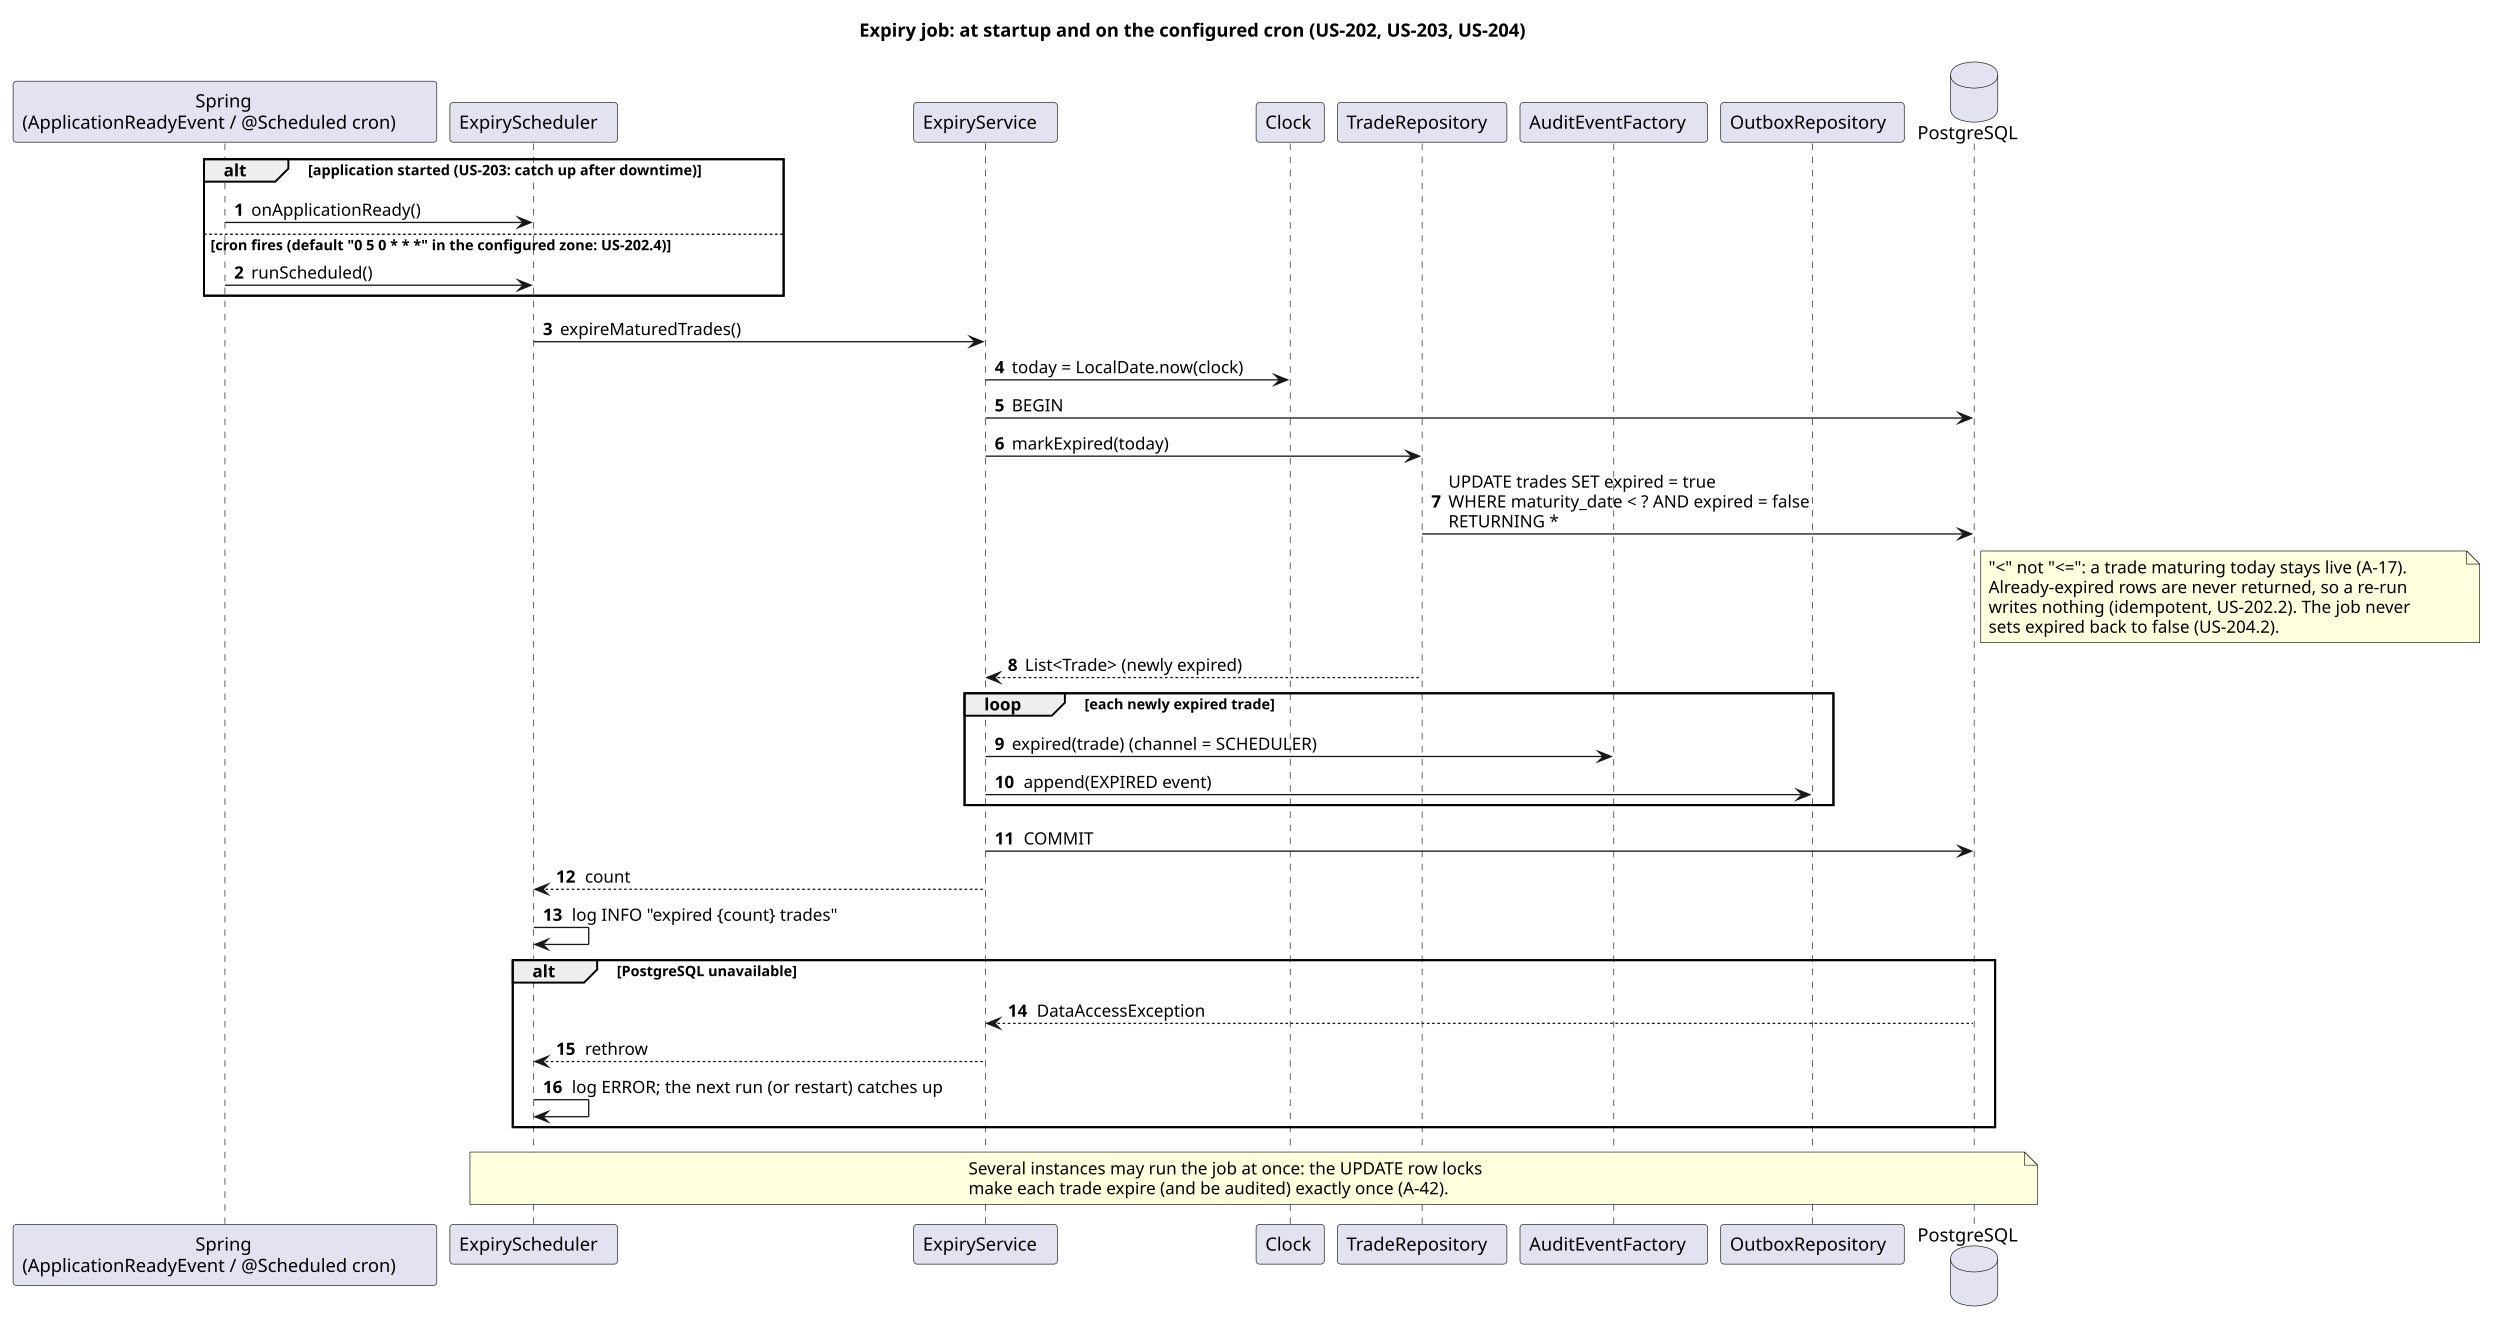
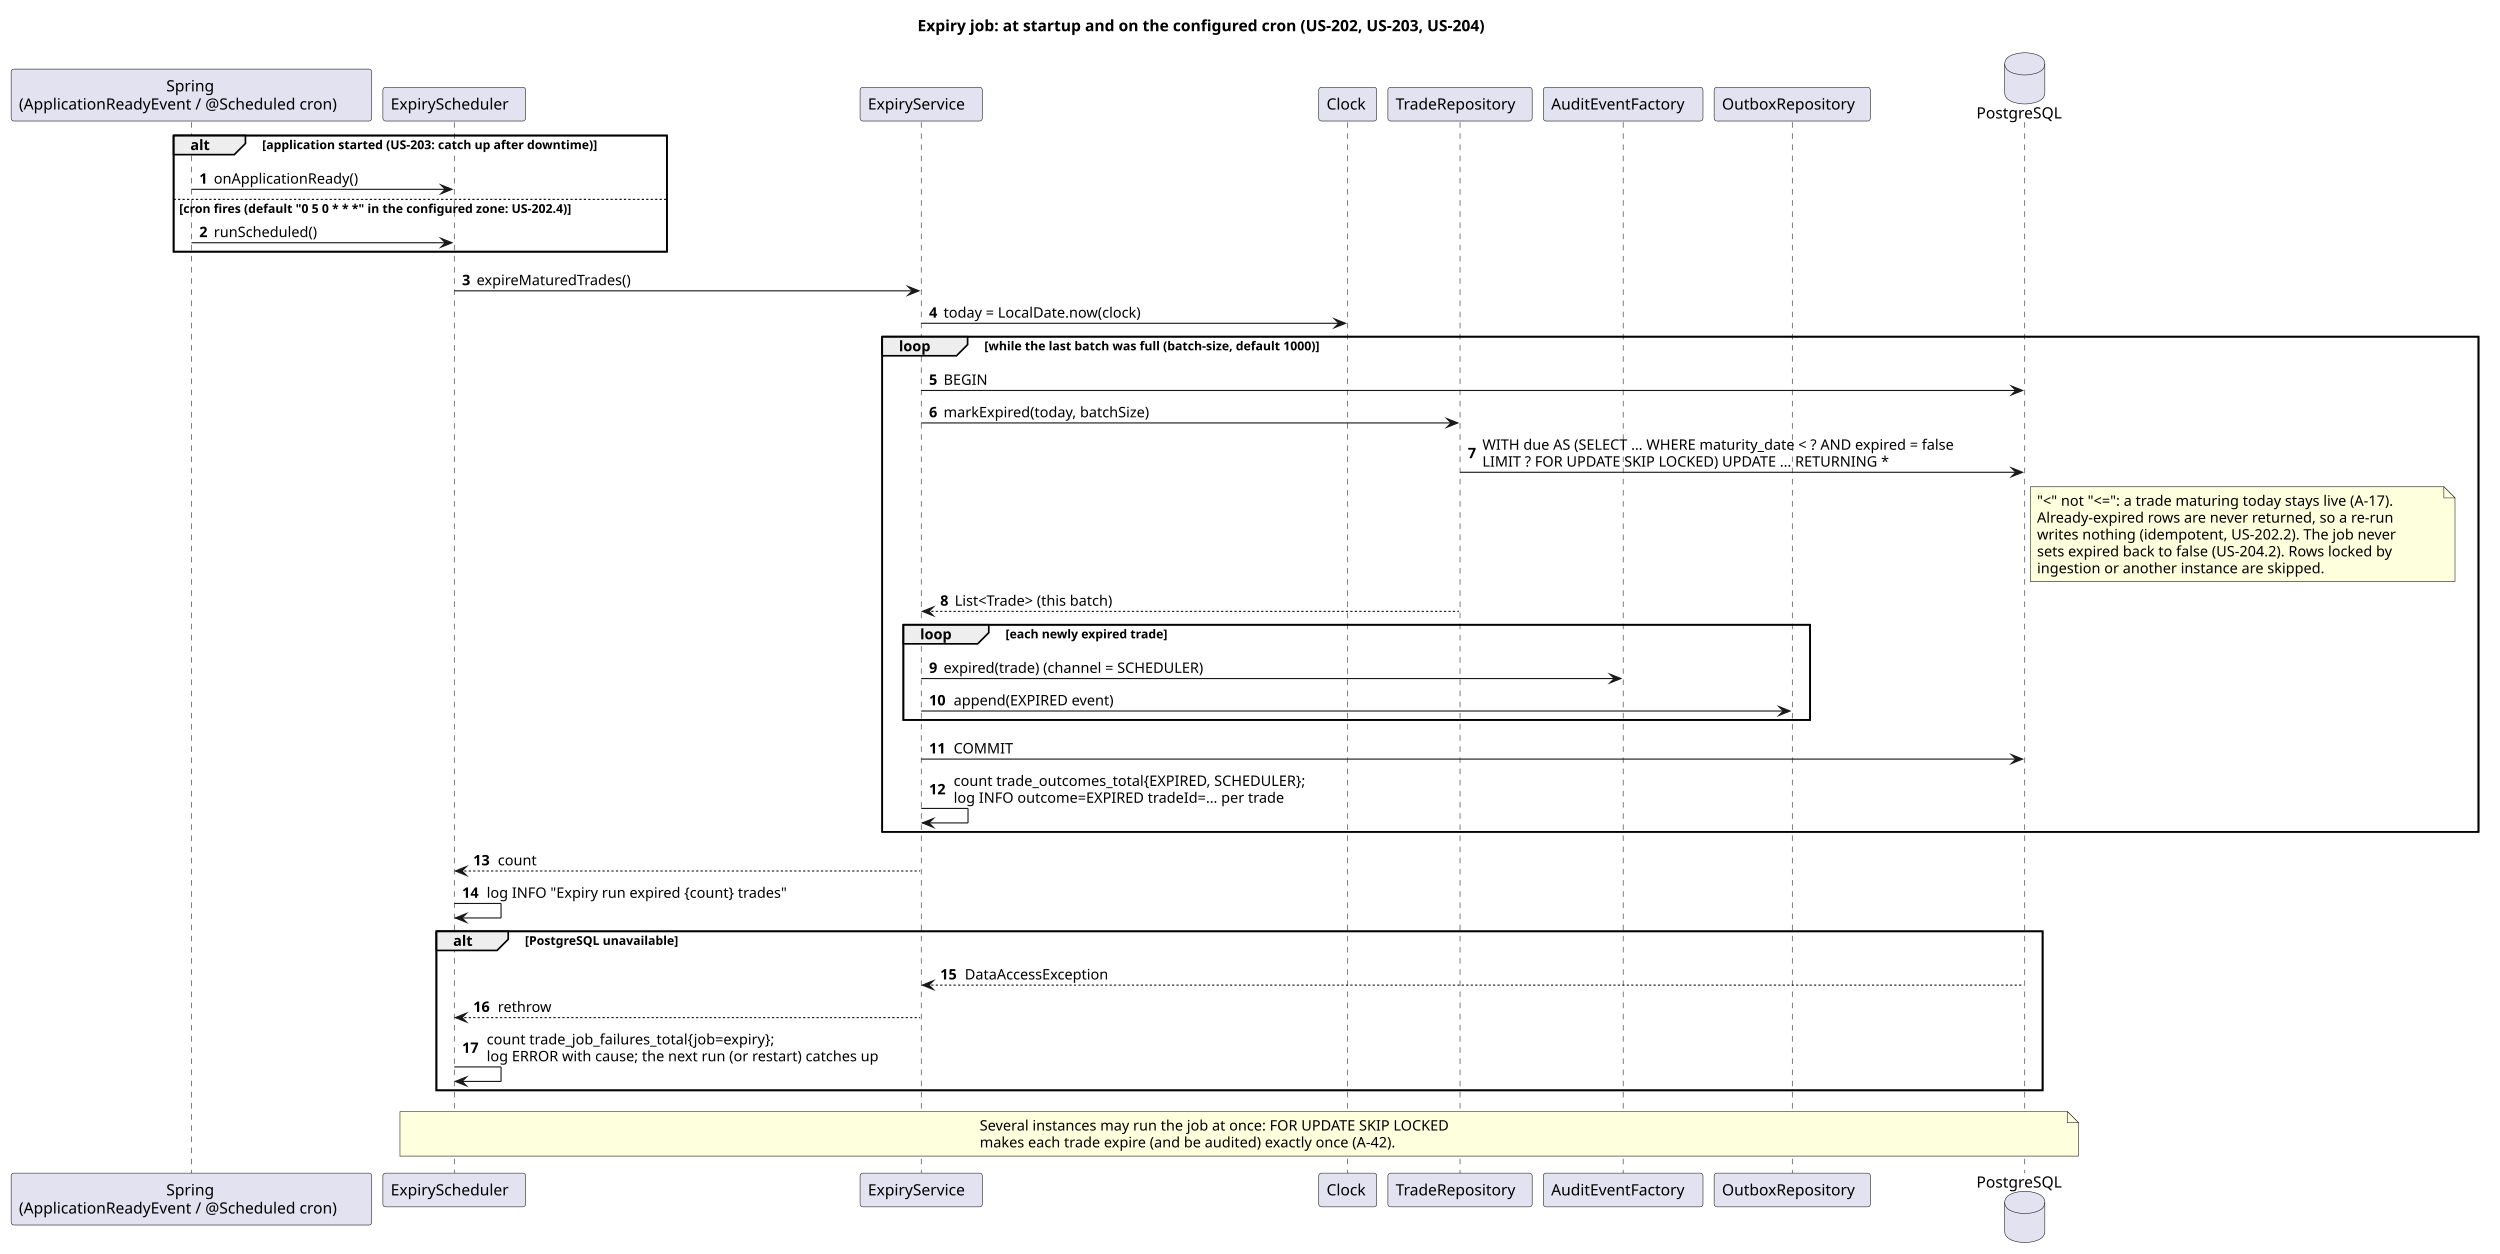
- <svg xmlns="http://www.w3.org/2000/svg" version="1.1" data-diagram-type="SEQUENCE" style="width:1909px;height:1008px;background:#FFFFFF;" width="1909px" height="1008px" viewBox="0 0 1909 1008" zoomAndPan="magnify" preserveAspectRatio="none" contentStyleType="text/css">
+ <svg xmlns="http://www.w3.org/2000/svg" version="1.1" data-diagram-type="SEQUENCE" style="width:2243px;height:1125px;background:#FFFFFF;" width="2243px" height="1125px" viewBox="0 0 2243 1125" zoomAndPan="magnify" preserveAspectRatio="none" contentStyleType="text/css">
  <defs />
  <g font-family="sans-serif" lengthAdjust="spacing">
    <g class="title" data-source-line="1">
-       <text x="656.116" y="27.995" fill="#000" font-size="14" textLength="595.328" font-weight="700">Expiry job: at startup and on the configured cron (US-202, US-203, US-204)</text>
+       <text x="823.188" y="27.995" fill="#000" font-size="14" textLength="595.328" font-weight="700">Expiry job: at startup and on the configured cron (US-202, US-203, US-204)</text>
    </g>
    <rect x="155.762" y="121.594" width="442.614" height="104.203" fill="none" style="stroke:#000;stroke-width:1.5;" />
-     <rect x="736.542" y="529.391" width="663.468" height="85.398" fill="none" style="stroke:#000;stroke-width:1.5;" />
-     <rect x="391.543" y="733.188" width="1131.939" height="127.531" fill="none" style="stroke:#000;stroke-width:1.5;" />
+     <rect x="791.512" y="302.063" width="1432.193" height="444.258" fill="none" style="stroke:#000;stroke-width:1.5;" />
+     <rect x="810.512" y="560.523" width="813.499" height="85.398" fill="none" style="stroke:#000;stroke-width:1.5;" />
+     <rect x="391.543" y="835.586" width="1441.084" height="142.664" fill="none" style="stroke:#000;stroke-width:1.5;" />
    <g class="participant-lifeline" data-qualified-name="Spring" data-entity-uid="part1" id="part1-lifeline" data-source-line="4">
      <g>
-         <rect x="168.262" y="109.594" width="8" height="825.391" fill="#000" fill-opacity="0" />
-         <line x1="171.762" y1="109.594" x2="171.762" y2="934.984" style="stroke:#181818;stroke-width:0.5;stroke-dasharray:5,5;" />
+         <rect x="168.262" y="109.594" width="8" height="942.922" fill="#000" fill-opacity="0" />
+         <line x1="171.762" y1="109.594" x2="171.762" y2="1052.516" style="stroke:#181818;stroke-width:0.5;stroke-dasharray:5,5;" />
      </g>
    </g>
    <g class="participant-lifeline" data-qualified-name="ExpiryScheduler" data-entity-uid="part2" id="part2-lifeline" data-source-line="5">
      <g>
-         <rect x="404.043" y="109.594" width="8" height="825.391" fill="#000" fill-opacity="0" />
-         <line x1="407.543" y1="109.594" x2="407.543" y2="934.984" style="stroke:#181818;stroke-width:0.5;stroke-dasharray:5,5;" />
+         <rect x="404.043" y="109.594" width="8" height="942.922" fill="#000" fill-opacity="0" />
+         <line x1="407.543" y1="109.594" x2="407.543" y2="1052.516" style="stroke:#181818;stroke-width:0.5;stroke-dasharray:5,5;" />
      </g>
    </g>
    <g class="participant-lifeline" data-qualified-name="ExpiryService" data-entity-uid="part3" id="part3-lifeline" data-source-line="6">
      <g>
-         <rect x="749.042" y="109.594" width="8" height="825.391" fill="#000" fill-opacity="0" />
-         <line x1="752.542" y1="109.594" x2="752.542" y2="934.984" style="stroke:#181818;stroke-width:0.5;stroke-dasharray:5,5;" />
+         <rect x="823.012" y="109.594" width="8" height="942.922" fill="#000" fill-opacity="0" />
+         <line x1="826.512" y1="109.594" x2="826.512" y2="1052.516" style="stroke:#181818;stroke-width:0.5;stroke-dasharray:5,5;" />
      </g>
    </g>
    <g class="participant-lifeline" data-qualified-name="Clock" data-entity-uid="part4" id="part4-lifeline" data-source-line="7">
      <g>
-         <rect x="981.691" y="109.594" width="8" height="825.391" fill="#000" fill-opacity="0" />
-         <line x1="985.191" y1="109.594" x2="985.191" y2="934.984" style="stroke:#181818;stroke-width:0.5;stroke-dasharray:5,5;" />
+         <rect x="1205.691" y="109.594" width="8" height="942.922" fill="#000" fill-opacity="0" />
+         <line x1="1209.191" y1="109.594" x2="1209.191" y2="1052.516" style="stroke:#181818;stroke-width:0.5;stroke-dasharray:5,5;" />
      </g>
    </g>
    <g class="participant-lifeline" data-qualified-name="TradeRepository" data-entity-uid="part5" id="part5-lifeline" data-source-line="8">
      <g>
-         <rect x="1082.438" y="109.594" width="8" height="825.391" fill="#000" fill-opacity="0" />
-         <line x1="1085.938" y1="109.594" x2="1085.938" y2="934.984" style="stroke:#181818;stroke-width:0.5;stroke-dasharray:5,5;" />
+         <rect x="1306.438" y="109.594" width="8" height="942.922" fill="#000" fill-opacity="0" />
+         <line x1="1309.938" y1="109.594" x2="1309.938" y2="1052.516" style="stroke:#181818;stroke-width:0.5;stroke-dasharray:5,5;" />
      </g>
    </g>
    <g class="participant-lifeline" data-qualified-name="AuditEventFactory" data-entity-uid="part6" id="part6-lifeline" data-source-line="9">
      <g>
-         <rect x="1228.791" y="109.594" width="8" height="825.391" fill="#000" fill-opacity="0" />
-         <line x1="1232.291" y1="109.594" x2="1232.291" y2="934.984" style="stroke:#181818;stroke-width:0.5;stroke-dasharray:5,5;" />
+         <rect x="1452.791" y="109.594" width="8" height="942.922" fill="#000" fill-opacity="0" />
+         <line x1="1456.291" y1="109.594" x2="1456.291" y2="1052.516" style="stroke:#181818;stroke-width:0.5;stroke-dasharray:5,5;" />
      </g>
    </g>
    <g class="participant-lifeline" data-qualified-name="OutboxRepository" data-entity-uid="part7" id="part7-lifeline" data-source-line="10">
      <g>
-         <rect x="1380.51" y="109.594" width="8" height="825.391" fill="#000" fill-opacity="0" />
-         <line x1="1384.01" y1="109.594" x2="1384.01" y2="934.984" style="stroke:#181818;stroke-width:0.5;stroke-dasharray:5,5;" />
+         <rect x="1604.51" y="109.594" width="8" height="942.922" fill="#000" fill-opacity="0" />
+         <line x1="1608.01" y1="109.594" x2="1608.01" y2="1052.516" style="stroke:#181818;stroke-width:0.5;stroke-dasharray:5,5;" />
      </g>
    </g>
    <g class="participant-lifeline" data-qualified-name="PostgreSQL" data-entity-uid="part8" id="part8-lifeline" data-source-line="11">
      <g>
-         <rect x="1503.982" y="109.594" width="8" height="825.391" fill="#000" fill-opacity="0" />
-         <line x1="1507.482" y1="109.594" x2="1507.482" y2="934.984" style="stroke:#181818;stroke-width:0.5;stroke-dasharray:5,5;" />
+         <rect x="1813.127" y="109.594" width="8" height="942.922" fill="#000" fill-opacity="0" />
+         <line x1="1816.627" y1="109.594" x2="1816.627" y2="1052.516" style="stroke:#181818;stroke-width:0.5;stroke-dasharray:5,5;" />
      </g>
    </g>
    <g class="participant participant-head" data-qualified-name="Spring" data-entity-uid="part1" id="part1-head" data-source-line="4">
      <rect x="10" y="62" width="323.524" height="46.594" fill="#E2E2F0" style="stroke:#181818;stroke-width:0.5;" rx="2.5" ry="2.5" />
      <text x="149.173" y="81.995" fill="#000" font-size="14" textLength="45.179">Spring</text>
      <text x="17" y="98.292" fill="#000" font-size="14" textLength="309.524">(ApplicationReadyEvent / @Scheduled cron)</text>
    </g>
    <g class="participant participant-head" data-qualified-name="ExpiryScheduler" data-entity-uid="part2" id="part2-head" data-source-line="5">
      <rect x="343.524" y="78.297" width="128.037" height="30.297" fill="#E2E2F0" style="stroke:#181818;stroke-width:0.5;" rx="2.5" ry="2.5" />
      <text x="350.524" y="98.292" fill="#000" font-size="14" textLength="114.037">ExpiryScheduler</text>
    </g>
    <g class="participant participant-head" data-qualified-name="ExpiryService" data-entity-uid="part3" id="part3-head" data-source-line="6">
-       <rect x="697.698" y="78.297" width="109.689" height="30.297" fill="#E2E2F0" style="stroke:#181818;stroke-width:0.5;" rx="2.5" ry="2.5" />
-       <text x="704.698" y="98.292" fill="#000" font-size="14" textLength="95.689">ExpiryService</text>
+       <rect x="771.667" y="78.297" width="109.689" height="30.297" fill="#E2E2F0" style="stroke:#181818;stroke-width:0.5;" rx="2.5" ry="2.5" />
+       <text x="778.667" y="98.292" fill="#000" font-size="14" textLength="95.689">ExpiryService</text>
    </g>
    <g class="participant participant-head" data-qualified-name="Clock" data-entity-uid="part4" id="part4-head" data-source-line="7">
-       <rect x="959.173" y="78.297" width="52.035" height="30.297" fill="#E2E2F0" style="stroke:#181818;stroke-width:0.5;" rx="2.5" ry="2.5" />
-       <text x="966.173" y="98.292" fill="#000" font-size="14" textLength="38.035">Clock</text>
+       <rect x="1183.173" y="78.297" width="52.035" height="30.297" fill="#E2E2F0" style="stroke:#181818;stroke-width:0.5;" rx="2.5" ry="2.5" />
+       <text x="1190.173" y="98.292" fill="#000" font-size="14" textLength="38.035">Clock</text>
    </g>
    <g class="participant participant-head" data-qualified-name="TradeRepository" data-entity-uid="part5" id="part5-head" data-source-line="8">
-       <rect x="1021.208" y="78.297" width="129.459" height="30.297" fill="#E2E2F0" style="stroke:#181818;stroke-width:0.5;" rx="2.5" ry="2.5" />
-       <text x="1028.208" y="98.292" fill="#000" font-size="14" textLength="115.459">TradeRepository</text>
+       <rect x="1245.208" y="78.297" width="129.459" height="30.297" fill="#E2E2F0" style="stroke:#181818;stroke-width:0.5;" rx="2.5" ry="2.5" />
+       <text x="1252.208" y="98.292" fill="#000" font-size="14" textLength="115.459">TradeRepository</text>
    </g>
    <g class="participant participant-head" data-qualified-name="AuditEventFactory" data-entity-uid="part6" id="part6-head" data-source-line="9">
-       <rect x="1160.667" y="78.297" width="143.247" height="30.297" fill="#E2E2F0" style="stroke:#181818;stroke-width:0.5;" rx="2.5" ry="2.5" />
-       <text x="1167.667" y="98.292" fill="#000" font-size="14" textLength="129.247">AuditEventFactory</text>
+       <rect x="1384.667" y="78.297" width="143.247" height="30.297" fill="#E2E2F0" style="stroke:#181818;stroke-width:0.5;" rx="2.5" ry="2.5" />
+       <text x="1391.667" y="98.292" fill="#000" font-size="14" textLength="129.247">AuditEventFactory</text>
    </g>
    <g class="participant participant-head" data-qualified-name="OutboxRepository" data-entity-uid="part7" id="part7-head" data-source-line="10">
-       <rect x="1313.915" y="78.297" width="140.191" height="30.297" fill="#E2E2F0" style="stroke:#181818;stroke-width:0.5;" rx="2.5" ry="2.5" />
-       <text x="1320.915" y="98.292" fill="#000" font-size="14" textLength="126.191">OutboxRepository</text>
+       <rect x="1537.915" y="78.297" width="140.191" height="30.297" fill="#E2E2F0" style="stroke:#181818;stroke-width:0.5;" rx="2.5" ry="2.5" />
+       <text x="1544.915" y="98.292" fill="#000" font-size="14" textLength="126.191">OutboxRepository</text>
    </g>
    <g class="participant participant-head" data-qualified-name="PostgreSQL" data-entity-uid="part8" id="part8-head" data-source-line="11">
-       <text x="1464.106" y="106.292" fill="#000" font-size="14" textLength="80.753">PostgreSQL</text>
-       <path d="M1489.482,57.297 C1489.482,47.297 1507.482,47.297 1507.482,47.297 C1507.482,47.297 1525.482,47.297 1525.482,57.297 L1525.482,83.297 C1525.482,93.297 1507.482,93.297 1507.482,93.297 C1507.482,93.297 1489.482,93.297 1489.482,83.297 L1489.482,57.297" style="stroke:#181818;stroke-width:0.5;" fill="#E2E2F0" />
-       <path d="M1489.482,57.297 C1489.482,67.297 1507.482,67.297 1507.482,67.297 C1507.482,67.297 1525.482,67.297 1525.482,57.297" style="stroke:#181818;stroke-width:0.5;" fill="none" />
+       <text x="1773.251" y="106.292" fill="#000" font-size="14" textLength="80.753">PostgreSQL</text>
+       <path d="M1798.627,57.297 C1798.627,47.297 1816.627,47.297 1816.627,47.297 C1816.627,47.297 1834.627,47.297 1834.627,57.297 L1834.627,83.297 C1834.627,93.297 1816.627,93.297 1816.627,93.297 C1816.627,93.297 1798.627,93.297 1798.627,83.297 L1798.627,57.297" style="stroke:#181818;stroke-width:0.5;" fill="#E2E2F0" />
+       <path d="M1798.627,57.297 C1798.627,67.297 1816.627,67.297 1816.627,67.297 C1816.627,67.297 1834.627,67.297 1834.627,57.297" style="stroke:#181818;stroke-width:0.5;" fill="none" />
    </g>
    <g class="participant participant-tail" data-qualified-name="Spring" data-entity-uid="part1" id="part1-tail" data-source-line="4">
-       <rect x="10" y="934.984" width="323.524" height="46.594" fill="#E2E2F0" style="stroke:#181818;stroke-width:0.5;" rx="2.5" ry="2.5" />
-       <text x="149.173" y="954.979" fill="#000" font-size="14" textLength="45.179">Spring</text>
-       <text x="17" y="971.276" fill="#000" font-size="14" textLength="309.524">(ApplicationReadyEvent / @Scheduled cron)</text>
+       <rect x="10" y="1052.516" width="323.524" height="46.594" fill="#E2E2F0" style="stroke:#181818;stroke-width:0.5;" rx="2.5" ry="2.5" />
+       <text x="149.173" y="1072.511" fill="#000" font-size="14" textLength="45.179">Spring</text>
+       <text x="17" y="1088.808" fill="#000" font-size="14" textLength="309.524">(ApplicationReadyEvent / @Scheduled cron)</text>
    </g>
    <g class="participant participant-tail" data-qualified-name="ExpiryScheduler" data-entity-uid="part2" id="part2-tail" data-source-line="5">
-       <rect x="343.524" y="934.984" width="128.037" height="30.297" fill="#E2E2F0" style="stroke:#181818;stroke-width:0.5;" rx="2.5" ry="2.5" />
-       <text x="350.524" y="954.979" fill="#000" font-size="14" textLength="114.037">ExpiryScheduler</text>
+       <rect x="343.524" y="1052.516" width="128.037" height="30.297" fill="#E2E2F0" style="stroke:#181818;stroke-width:0.5;" rx="2.5" ry="2.5" />
+       <text x="350.524" y="1072.511" fill="#000" font-size="14" textLength="114.037">ExpiryScheduler</text>
    </g>
    <g class="participant participant-tail" data-qualified-name="ExpiryService" data-entity-uid="part3" id="part3-tail" data-source-line="6">
-       <rect x="697.698" y="934.984" width="109.689" height="30.297" fill="#E2E2F0" style="stroke:#181818;stroke-width:0.5;" rx="2.5" ry="2.5" />
-       <text x="704.698" y="954.979" fill="#000" font-size="14" textLength="95.689">ExpiryService</text>
+       <rect x="771.667" y="1052.516" width="109.689" height="30.297" fill="#E2E2F0" style="stroke:#181818;stroke-width:0.5;" rx="2.5" ry="2.5" />
+       <text x="778.667" y="1072.511" fill="#000" font-size="14" textLength="95.689">ExpiryService</text>
    </g>
    <g class="participant participant-tail" data-qualified-name="Clock" data-entity-uid="part4" id="part4-tail" data-source-line="7">
-       <rect x="959.173" y="934.984" width="52.035" height="30.297" fill="#E2E2F0" style="stroke:#181818;stroke-width:0.5;" rx="2.5" ry="2.5" />
-       <text x="966.173" y="954.979" fill="#000" font-size="14" textLength="38.035">Clock</text>
+       <rect x="1183.173" y="1052.516" width="52.035" height="30.297" fill="#E2E2F0" style="stroke:#181818;stroke-width:0.5;" rx="2.5" ry="2.5" />
+       <text x="1190.173" y="1072.511" fill="#000" font-size="14" textLength="38.035">Clock</text>
    </g>
    <g class="participant participant-tail" data-qualified-name="TradeRepository" data-entity-uid="part5" id="part5-tail" data-source-line="8">
-       <rect x="1021.208" y="934.984" width="129.459" height="30.297" fill="#E2E2F0" style="stroke:#181818;stroke-width:0.5;" rx="2.5" ry="2.5" />
-       <text x="1028.208" y="954.979" fill="#000" font-size="14" textLength="115.459">TradeRepository</text>
+       <rect x="1245.208" y="1052.516" width="129.459" height="30.297" fill="#E2E2F0" style="stroke:#181818;stroke-width:0.5;" rx="2.5" ry="2.5" />
+       <text x="1252.208" y="1072.511" fill="#000" font-size="14" textLength="115.459">TradeRepository</text>
    </g>
    <g class="participant participant-tail" data-qualified-name="AuditEventFactory" data-entity-uid="part6" id="part6-tail" data-source-line="9">
-       <rect x="1160.667" y="934.984" width="143.247" height="30.297" fill="#E2E2F0" style="stroke:#181818;stroke-width:0.5;" rx="2.5" ry="2.5" />
-       <text x="1167.667" y="954.979" fill="#000" font-size="14" textLength="129.247">AuditEventFactory</text>
+       <rect x="1384.667" y="1052.516" width="143.247" height="30.297" fill="#E2E2F0" style="stroke:#181818;stroke-width:0.5;" rx="2.5" ry="2.5" />
+       <text x="1391.667" y="1072.511" fill="#000" font-size="14" textLength="129.247">AuditEventFactory</text>
    </g>
    <g class="participant participant-tail" data-qualified-name="OutboxRepository" data-entity-uid="part7" id="part7-tail" data-source-line="10">
-       <rect x="1313.915" y="934.984" width="140.191" height="30.297" fill="#E2E2F0" style="stroke:#181818;stroke-width:0.5;" rx="2.5" ry="2.5" />
-       <text x="1320.915" y="954.979" fill="#000" font-size="14" textLength="126.191">OutboxRepository</text>
+       <rect x="1537.915" y="1052.516" width="140.191" height="30.297" fill="#E2E2F0" style="stroke:#181818;stroke-width:0.5;" rx="2.5" ry="2.5" />
+       <text x="1544.915" y="1072.511" fill="#000" font-size="14" textLength="126.191">OutboxRepository</text>
    </g>
    <g class="participant participant-tail" data-qualified-name="PostgreSQL" data-entity-uid="part8" id="part8-tail" data-source-line="11">
-       <text x="1464.106" y="947.979" fill="#000" font-size="14" textLength="80.753">PostgreSQL</text>
-       <path d="M1489.482,961.281 C1489.482,951.281 1507.482,951.281 1507.482,951.281 C1507.482,951.281 1525.482,951.281 1525.482,961.281 L1525.482,987.281 C1525.482,997.281 1507.482,997.281 1507.482,997.281 C1507.482,997.281 1489.482,997.281 1489.482,987.281 L1489.482,961.281" style="stroke:#181818;stroke-width:0.5;" fill="#E2E2F0" />
-       <path d="M1489.482,961.281 C1489.482,971.281 1507.482,971.281 1507.482,971.281 C1507.482,971.281 1525.482,971.281 1525.482,961.281" style="stroke:#181818;stroke-width:0.5;" fill="none" />
+       <text x="1773.251" y="1065.511" fill="#000" font-size="14" textLength="80.753">PostgreSQL</text>
+       <path d="M1798.627,1078.813 C1798.627,1068.813 1816.627,1068.813 1816.627,1068.813 C1816.627,1068.813 1834.627,1068.813 1834.627,1078.813 L1834.627,1104.813 C1834.627,1114.813 1816.627,1114.813 1816.627,1114.813 C1816.627,1114.813 1798.627,1114.813 1798.627,1104.813 L1798.627,1078.813" style="stroke:#181818;stroke-width:0.5;" fill="#E2E2F0" />
+       <path d="M1798.627,1078.813 C1798.627,1088.813 1816.627,1088.813 1816.627,1088.813 C1816.627,1088.813 1834.627,1088.813 1834.627,1078.813" style="stroke:#181818;stroke-width:0.5;" fill="none" />
    </g>
    <path d="M155.762,121.594 L220.205,121.594 L220.205,128.727 L210.205,138.727 L155.762,138.727 L155.762,121.594" style="stroke:#000;stroke-width:1.5;" fill="#EEE" />
    <rect x="155.762" y="121.594" width="442.614" height="104.203" fill="none" style="stroke:#000;stroke-width:1.5;" />
    <text x="170.762" y="134.661" fill="#000" font-size="13" textLength="19.443" font-weight="700">alt</text>
    <text x="235.205" y="133.804" fill="#000" font-size="11" textLength="347.171" font-weight="700">[application started (US-203: catch up after downtime)]</text>
    <g class="message" data-entity-1="part1" data-entity-2="part2" id="msg1" data-source-line="14">
      <polygon points="395.543,165.859,405.543,169.859,395.543,173.859,399.543,169.859" fill="#181818" style="stroke:#181818;stroke-width:1;stroke-linejoin:miter;stroke-miterlimit:10;" />
      <line x1="171.762" y1="169.859" x2="401.543" y2="169.859" style="stroke:#181818;stroke-width:1;" />
      <text x="178.762" y="164.793" fill="#000" font-size="13" font-weight="700">1</text>
      <text x="191.808" y="164.793" fill="#000" font-size="13" textLength="139.915">onApplicationReady()</text>
    </g>
    <line x1="155.762" y1="178.859" x2="598.376" y2="178.859" style="stroke:#000;stroke-width:1;stroke-dasharray:2,2;" />
    <text x="160.762" y="191.07" fill="#000" font-size="11" textLength="410.244" font-weight="700">[cron fires (default "0 5 0 * * *" in the configured zone: US-202.4)]</text>
    <g class="message" data-entity-1="part1" data-entity-2="part2" id="msg2" data-source-line="16">
      <polygon points="395.543,213.797,405.543,217.797,395.543,221.797,399.543,217.797" fill="#181818" style="stroke:#181818;stroke-width:1;stroke-linejoin:miter;stroke-miterlimit:10;" />
      <line x1="171.762" y1="217.797" x2="401.543" y2="217.797" style="stroke:#181818;stroke-width:1;" />
      <text x="178.762" y="212.731" fill="#000" font-size="13" font-weight="700">2</text>
      <text x="191.808" y="212.731" fill="#000" font-size="13" textLength="99.957">runScheduled()</text>
    </g>
    <g class="message" data-entity-1="part2" data-entity-2="part3" id="msg3" data-source-line="18">
-       <polygon points="740.542,256.93,750.542,260.93,740.542,264.93,744.542,260.93" fill="#181818" style="stroke:#181818;stroke-width:1;stroke-linejoin:miter;stroke-miterlimit:10;" />
-       <line x1="407.543" y1="260.93" x2="746.542" y2="260.93" style="stroke:#181818;stroke-width:1;" />
+       <polygon points="814.512,256.93,824.512,260.93,814.512,264.93,818.512,260.93" fill="#181818" style="stroke:#181818;stroke-width:1;stroke-linejoin:miter;stroke-miterlimit:10;" />
+       <line x1="407.543" y1="260.93" x2="820.512" y2="260.93" style="stroke:#181818;stroke-width:1;" />
      <text x="414.543" y="255.864" fill="#000" font-size="13" font-weight="700">3</text>
      <text x="427.588" y="255.864" fill="#000" font-size="13" textLength="149.43">expireMaturedTrades()</text>
    </g>
    <g class="message" data-entity-1="part3" data-entity-2="part4" id="msg4" data-source-line="19">
-       <polygon points="973.191,286.063,983.191,290.063,973.191,294.063,977.191,290.063" fill="#181818" style="stroke:#181818;stroke-width:1;stroke-linejoin:miter;stroke-miterlimit:10;" />
-       <line x1="752.542" y1="290.063" x2="979.191" y2="290.063" style="stroke:#181818;stroke-width:1;" />
-       <text x="759.542" y="284.997" fill="#000" font-size="13" font-weight="700">4</text>
-       <text x="772.588" y="284.997" fill="#000" font-size="13" textLength="195.603">today = LocalDate.now(clock)</text>
-     </g>
-     <g class="message" data-entity-1="part3" data-entity-2="part8" id="msg5" data-source-line="20">
-       <polygon points="1495.482,315.195,1505.482,319.195,1495.482,323.195,1499.482,319.195" fill="#181818" style="stroke:#181818;stroke-width:1;stroke-linejoin:miter;stroke-miterlimit:10;" />
-       <line x1="752.542" y1="319.195" x2="1501.482" y2="319.195" style="stroke:#181818;stroke-width:1;" />
-       <text x="759.542" y="314.129" fill="#000" font-size="13" font-weight="700">5</text>
-       <text x="772.588" y="314.129" fill="#000" font-size="13" textLength="40.765">BEGIN</text>
-     </g>
-     <g class="message" data-entity-1="part3" data-entity-2="part5" id="msg6" data-source-line="21">
-       <polygon points="1073.938,344.328,1083.938,348.328,1073.938,352.328,1077.938,348.328" fill="#181818" style="stroke:#181818;stroke-width:1;stroke-linejoin:miter;stroke-miterlimit:10;" />
-       <line x1="752.542" y1="348.328" x2="1079.938" y2="348.328" style="stroke:#181818;stroke-width:1;" />
-       <text x="759.542" y="343.262" fill="#000" font-size="13" font-weight="700">6</text>
-       <text x="772.588" y="343.262" fill="#000" font-size="13" textLength="129.975">markExpired(today)</text>
-     </g>
-     <g class="message" data-entity-1="part5" data-entity-2="part8" id="msg7" data-source-line="22">
-       <polygon points="1495.482,403.727,1505.482,407.727,1495.482,411.727,1499.482,407.727" fill="#181818" style="stroke:#181818;stroke-width:1;stroke-linejoin:miter;stroke-miterlimit:10;" />
-       <line x1="1085.938" y1="407.727" x2="1501.482" y2="407.727" style="stroke:#181818;stroke-width:1;" />
-       <text x="1092.938" y="387.528" fill="#000" font-size="13" font-weight="700">7</text>
-       <text x="1105.983" y="372.395" fill="#000" font-size="13" textLength="225.634">UPDATE trades SET expired = true</text>
-       <text x="1105.983" y="387.528" fill="#000" font-size="13" textLength="305.932">WHERE maturity_date &lt; ? AND expired = false</text>
-       <text x="1105.983" y="402.661" fill="#000" font-size="13" textLength="87.725">RETURNING *</text>
-     </g>
-     <path d="M1512.482,420.727 L1512.482,490.727 L1893.482,490.727 L1893.482,430.727 L1883.482,420.727 L1512.482,420.727" style="stroke:#181818;stroke-width:0.5;" fill="#FEFFDD" />
-     <path d="M1883.482,420.727 L1883.482,430.727 L1893.482,430.727 L1883.482,420.727" style="stroke:#181818;stroke-width:0.5;" fill="#FEFFDD" />
-     <text x="1518.482" y="437.793" fill="#000" font-size="13" textLength="360.077">"&lt;" not "&lt;=": a trade maturing today stays live (A-17).</text>
-     <text x="1518.482" y="452.926" fill="#000" font-size="13" textLength="345.008">Already-expired rows are never returned, so a re-run</text>
-     <text x="1518.482" y="468.059" fill="#000" font-size="13" textLength="348.397">writes nothing (idempotent, US-202.2). The job never</text>
-     <text x="1518.482" y="483.192" fill="#000" font-size="13" textLength="245.273">sets expired back to false (US-204.2).</text>
-     <g class="message" data-entity-1="part5" data-entity-2="part3" id="msg8" data-source-line="29">
-       <polygon points="763.542,513.391,753.542,517.391,763.542,521.391,759.542,517.391" fill="#181818" style="stroke:#181818;stroke-width:1;stroke-linejoin:miter;stroke-miterlimit:10;" />
-       <line x1="757.542" y1="517.391" x2="1084.938" y2="517.391" style="stroke:#181818;stroke-width:1;stroke-dasharray:2,2;" />
-       <text x="769.542" y="512.325" fill="#000" font-size="13" font-weight="700">8</text>
-       <text x="782.588" y="512.325" fill="#000" font-size="13" textLength="187.745">List&lt;Trade&gt; (newly expired)</text>
-     </g>
-     <path d="M736.542,529.391 L813.167,529.391 L813.167,536.523 L803.167,546.523 L736.542,546.523 L736.542,529.391" style="stroke:#000;stroke-width:1.5;" fill="#EEE" />
-     <rect x="736.542" y="529.391" width="663.468" height="85.398" fill="none" style="stroke:#000;stroke-width:1.5;" />
-     <text x="751.542" y="542.458" fill="#000" font-size="13" textLength="31.624" font-weight="700">loop</text>
-     <text x="828.167" y="541.601" fill="#000" font-size="11" textLength="167.573" font-weight="700">[each newly expired trade]</text>
-     <g class="message" data-entity-1="part3" data-entity-2="part6" id="msg9" data-source-line="31">
-       <polygon points="1220.291,573.656,1230.291,577.656,1220.291,581.656,1224.291,577.656" fill="#181818" style="stroke:#181818;stroke-width:1;stroke-linejoin:miter;stroke-miterlimit:10;" />
-       <line x1="752.542" y1="577.656" x2="1226.291" y2="577.656" style="stroke:#181818;stroke-width:1;" />
-       <text x="759.542" y="572.59" fill="#000" font-size="13" font-weight="700">9</text>
-       <text x="772.588" y="572.59" fill="#000" font-size="13" textLength="262.292">expired(trade)  (channel = SCHEDULER)</text>
-     </g>
-     <g class="message" data-entity-1="part3" data-entity-2="part7" id="msg10" data-source-line="32">
-       <polygon points="1372.01,602.789,1382.01,606.789,1372.01,610.789,1376.01,606.789" fill="#181818" style="stroke:#181818;stroke-width:1;stroke-linejoin:miter;stroke-miterlimit:10;" />
-       <line x1="752.542" y1="606.789" x2="1378.01" y2="606.789" style="stroke:#181818;stroke-width:1;" />
-       <text x="759.542" y="601.723" fill="#000" font-size="13" textLength="18.091" font-weight="700">10</text>
-       <text x="781.633" y="601.723" fill="#000" font-size="13" textLength="156.311">append(EXPIRED event)</text>
-     </g>
-     <g class="message" data-entity-1="part3" data-entity-2="part8" id="msg11" data-source-line="34">
-       <polygon points="1495.482,645.922,1505.482,649.922,1495.482,653.922,1499.482,649.922" fill="#181818" style="stroke:#181818;stroke-width:1;stroke-linejoin:miter;stroke-miterlimit:10;" />
-       <line x1="752.542" y1="649.922" x2="1501.482" y2="649.922" style="stroke:#181818;stroke-width:1;" />
-       <text x="759.542" y="644.856" fill="#000" font-size="13" textLength="18.091" font-weight="700">11</text>
-       <text x="781.633" y="644.856" fill="#000" font-size="13" textLength="53.517">COMMIT</text>
-     </g>
-     <g class="message" data-entity-1="part3" data-entity-2="part2" id="msg12" data-source-line="35">
-       <polygon points="418.543,675.055,408.543,679.055,418.543,683.055,414.543,679.055" fill="#181818" style="stroke:#181818;stroke-width:1;stroke-linejoin:miter;stroke-miterlimit:10;" />
-       <line x1="412.543" y1="679.055" x2="751.542" y2="679.055" style="stroke:#181818;stroke-width:1;stroke-dasharray:2,2;" />
-       <text x="424.543" y="673.989" fill="#000" font-size="13" textLength="18.091" font-weight="700">12</text>
-       <text x="446.634" y="673.989" fill="#000" font-size="13" textLength="36.677">count</text>
-     </g>
-     <g class="message" data-entity-1="part2" data-entity-2="part2" id="msg13" data-source-line="36">
-       <line x1="407.543" y1="708.188" x2="449.543" y2="708.188" style="stroke:#181818;stroke-width:1;" />
-       <line x1="449.543" y1="708.188" x2="449.543" y2="721.188" style="stroke:#181818;stroke-width:1;" />
-       <line x1="408.543" y1="721.188" x2="449.543" y2="721.188" style="stroke:#181818;stroke-width:1;" />
-       <polygon points="418.543,717.188,408.543,721.188,418.543,725.188,414.543,721.188" fill="#181818" style="stroke:#181818;stroke-width:1;stroke-linejoin:miter;stroke-miterlimit:10;" />
-       <text x="414.543" y="703.122" fill="#000" font-size="13" textLength="18.091" font-weight="700">13</text>
-       <text x="436.634" y="703.122" fill="#000" font-size="13" textLength="223.374">log INFO "expired {count} trades"</text>
-     </g>
-     <path d="M391.543,733.188 L455.986,733.188 L455.986,740.32 L445.986,750.32 L391.543,750.32 L391.543,733.188" style="stroke:#000;stroke-width:1.5;" fill="#EEE" />
-     <rect x="391.543" y="733.188" width="1131.939" height="127.531" fill="none" style="stroke:#000;stroke-width:1.5;" />
-     <text x="406.543" y="746.254" fill="#000" font-size="13" textLength="19.443" font-weight="700">alt</text>
-     <text x="470.986" y="745.398" fill="#000" font-size="11" textLength="158.098" font-weight="700">[PostgreSQL unavailable]</text>
-     <g class="message" data-entity-1="part8" data-entity-2="part3" id="msg14" data-source-line="39">
-       <polygon points="763.542,777.453,753.542,781.453,763.542,785.453,759.542,781.453" fill="#181818" style="stroke:#181818;stroke-width:1;stroke-linejoin:miter;stroke-miterlimit:10;" />
-       <line x1="757.542" y1="781.453" x2="1506.482" y2="781.453" style="stroke:#181818;stroke-width:1;stroke-dasharray:2,2;" />
-       <text x="769.542" y="776.387" fill="#000" font-size="13" textLength="18.091" font-weight="700">14</text>
-       <text x="791.633" y="776.387" fill="#000" font-size="13" textLength="139.979">DataAccessException</text>
-     </g>
-     <g class="message" data-entity-1="part3" data-entity-2="part2" id="msg15" data-source-line="40">
-       <polygon points="418.543,806.586,408.543,810.586,418.543,814.586,414.543,810.586" fill="#181818" style="stroke:#181818;stroke-width:1;stroke-linejoin:miter;stroke-miterlimit:10;" />
-       <line x1="412.543" y1="810.586" x2="751.542" y2="810.586" style="stroke:#181818;stroke-width:1;stroke-dasharray:2,2;" />
-       <text x="424.543" y="805.52" fill="#000" font-size="13" textLength="18.091" font-weight="700">15</text>
-       <text x="446.634" y="805.52" fill="#000" font-size="13" textLength="50.61">rethrow</text>
-     </g>
-     <g class="message" data-entity-1="part2" data-entity-2="part2" id="msg16" data-source-line="41">
-       <line x1="407.543" y1="839.719" x2="449.543" y2="839.719" style="stroke:#181818;stroke-width:1;" />
-       <line x1="449.543" y1="839.719" x2="449.543" y2="852.719" style="stroke:#181818;stroke-width:1;" />
-       <line x1="408.543" y1="852.719" x2="449.543" y2="852.719" style="stroke:#181818;stroke-width:1;" />
-       <polygon points="418.543,848.719,408.543,852.719,418.543,856.719,414.543,852.719" fill="#181818" style="stroke:#181818;stroke-width:1;stroke-linejoin:miter;stroke-miterlimit:10;" />
-       <text x="414.543" y="834.653" fill="#000" font-size="13" textLength="18.091" font-weight="700">16</text>
-       <text x="436.634" y="834.653" fill="#000" font-size="13" textLength="308.909">log ERROR; the next run (or restart) catches up</text>
-     </g>
-     <path d="M358.845,879.719 L358.845,919.719 L1555.845,919.719 L1555.845,889.719 L1545.845,879.719 L358.845,879.719" style="stroke:#181818;stroke-width:0.5;" fill="#FEFFDD" />
-     <path d="M1545.845,879.719 L1545.845,889.719 L1555.845,889.719 L1545.845,879.719" style="stroke:#181818;stroke-width:0.5;" fill="#FEFFDD" />
-     <text x="739.544" y="896.786" fill="#000" font-size="13" textLength="426.937">Several instances may run the job at once: the UPDATE row locks</text>
-     <text x="739.544" y="911.918" fill="#000" font-size="13" textLength="403.47">make each trade expire (and be audited) exactly once (A-42).</text>
+       <polygon points="1197.191,286.063,1207.191,290.063,1197.191,294.063,1201.191,290.063" fill="#181818" style="stroke:#181818;stroke-width:1;stroke-linejoin:miter;stroke-miterlimit:10;" />
+       <line x1="826.512" y1="290.063" x2="1203.191" y2="290.063" style="stroke:#181818;stroke-width:1;" />
+       <text x="833.512" y="284.997" fill="#000" font-size="13" font-weight="700">4</text>
+       <text x="846.557" y="284.997" fill="#000" font-size="13" textLength="195.603">today = LocalDate.now(clock)</text>
+     </g>
+     <path d="M791.512,302.063 L868.136,302.063 L868.136,309.195 L858.136,319.195 L791.512,319.195 L791.512,302.063" style="stroke:#000;stroke-width:1.5;" fill="#EEE" />
+     <rect x="791.512" y="302.063" width="1432.193" height="444.258" fill="none" style="stroke:#000;stroke-width:1.5;" />
+     <text x="806.512" y="315.129" fill="#000" font-size="13" textLength="31.624" font-weight="700">loop</text>
+     <text x="883.136" y="314.273" fill="#000" font-size="11" textLength="349.336" font-weight="700">[while the last batch was full (batch-size, default 1000)]</text>
+     <g class="message" data-entity-1="part3" data-entity-2="part8" id="msg5" data-source-line="21">
+       <polygon points="1804.627,346.328,1814.627,350.328,1804.627,354.328,1808.627,350.328" fill="#181818" style="stroke:#181818;stroke-width:1;stroke-linejoin:miter;stroke-miterlimit:10;" />
+       <line x1="826.512" y1="350.328" x2="1810.627" y2="350.328" style="stroke:#181818;stroke-width:1;" />
+       <text x="833.512" y="345.262" fill="#000" font-size="13" font-weight="700">5</text>
+       <text x="846.557" y="345.262" fill="#000" font-size="13" textLength="40.765">BEGIN</text>
+     </g>
+     <g class="message" data-entity-1="part3" data-entity-2="part5" id="msg6" data-source-line="22">
+       <polygon points="1297.938,375.461,1307.938,379.461,1297.938,383.461,1301.938,379.461" fill="#181818" style="stroke:#181818;stroke-width:1;stroke-linejoin:miter;stroke-miterlimit:10;" />
+       <line x1="826.512" y1="379.461" x2="1303.938" y2="379.461" style="stroke:#181818;stroke-width:1;" />
+       <text x="833.512" y="374.395" fill="#000" font-size="13" font-weight="700">6</text>
+       <text x="846.557" y="374.395" fill="#000" font-size="13" textLength="201.627">markExpired(today, batchSize)</text>
+     </g>
+     <g class="message" data-entity-1="part5" data-entity-2="part8" id="msg7" data-source-line="23">
+       <polygon points="1804.627,419.727,1814.627,423.727,1804.627,427.727,1808.627,423.727" fill="#181818" style="stroke:#181818;stroke-width:1;stroke-linejoin:miter;stroke-miterlimit:10;" />
+       <line x1="1309.938" y1="423.727" x2="1810.627" y2="423.727" style="stroke:#181818;stroke-width:1;" />
+       <text x="1316.938" y="411.094" fill="#000" font-size="13" font-weight="700">7</text>
+       <text x="1329.983" y="403.528" fill="#000" font-size="13" textLength="469.644">WITH due AS (SELECT … WHERE maturity_date &lt; ? AND expired = false</text>
+       <text x="1329.983" y="418.661" fill="#000" font-size="13" textLength="393.142">LIMIT ? FOR UPDATE SKIP LOCKED) UPDATE … RETURNING *</text>
+     </g>
+     <path d="M1821.627,436.727 L1821.627,521.727 L2202.627,521.727 L2202.627,446.727 L2192.627,436.727 L1821.627,436.727" style="stroke:#181818;stroke-width:0.5;" fill="#FEFFDD" />
+     <path d="M2192.627,436.727 L2192.627,446.727 L2202.627,446.727 L2192.627,436.727" style="stroke:#181818;stroke-width:0.5;" fill="#FEFFDD" />
+     <text x="1827.627" y="453.793" fill="#000" font-size="13" textLength="360.077">"&lt;" not "&lt;=": a trade maturing today stays live (A-17).</text>
+     <text x="1827.627" y="468.926" fill="#000" font-size="13" textLength="345.008">Already-expired rows are never returned, so a re-run</text>
+     <text x="1827.627" y="484.059" fill="#000" font-size="13" textLength="348.397">writes nothing (idempotent, US-202.2). The job never</text>
+     <text x="1827.627" y="499.192" fill="#000" font-size="13" textLength="350.499">sets expired back to false (US-204.2). Rows locked by</text>
+     <text x="1827.627" y="514.325" fill="#000" font-size="13" textLength="275.755">ingestion or another instance are skipped.</text>
+     <g class="message" data-entity-1="part5" data-entity-2="part3" id="msg8" data-source-line="31">
+       <polygon points="837.512,544.523,827.512,548.523,837.512,552.523,833.512,548.523" fill="#181818" style="stroke:#181818;stroke-width:1;stroke-linejoin:miter;stroke-miterlimit:10;" />
+       <line x1="831.512" y1="548.523" x2="1308.938" y2="548.523" style="stroke:#181818;stroke-width:1;stroke-dasharray:2,2;" />
+       <text x="843.512" y="543.458" fill="#000" font-size="13" font-weight="700">8</text>
+       <text x="856.557" y="543.458" fill="#000" font-size="13" textLength="160.843">List&lt;Trade&gt; (this batch)</text>
+     </g>
+     <path d="M810.512,560.523 L887.136,560.523 L887.136,567.656 L877.136,577.656 L810.512,577.656 L810.512,560.523" style="stroke:#000;stroke-width:1.5;" fill="#EEE" />
+     <rect x="810.512" y="560.523" width="813.499" height="85.398" fill="none" style="stroke:#000;stroke-width:1.5;" />
+     <text x="825.512" y="573.59" fill="#000" font-size="13" textLength="31.624" font-weight="700">loop</text>
+     <text x="902.136" y="572.734" fill="#000" font-size="11" textLength="167.573" font-weight="700">[each newly expired trade]</text>
+     <g class="message" data-entity-1="part3" data-entity-2="part6" id="msg9" data-source-line="33">
+       <polygon points="1444.291,604.789,1454.291,608.789,1444.291,612.789,1448.291,608.789" fill="#181818" style="stroke:#181818;stroke-width:1;stroke-linejoin:miter;stroke-miterlimit:10;" />
+       <line x1="826.512" y1="608.789" x2="1450.291" y2="608.789" style="stroke:#181818;stroke-width:1;" />
+       <text x="833.512" y="603.723" fill="#000" font-size="13" font-weight="700">9</text>
+       <text x="846.557" y="603.723" fill="#000" font-size="13" textLength="262.292">expired(trade)  (channel = SCHEDULER)</text>
+     </g>
+     <g class="message" data-entity-1="part3" data-entity-2="part7" id="msg10" data-source-line="34">
+       <polygon points="1596.01,633.922,1606.01,637.922,1596.01,641.922,1600.01,637.922" fill="#181818" style="stroke:#181818;stroke-width:1;stroke-linejoin:miter;stroke-miterlimit:10;" />
+       <line x1="826.512" y1="637.922" x2="1602.01" y2="637.922" style="stroke:#181818;stroke-width:1;" />
+       <text x="833.512" y="632.856" fill="#000" font-size="13" textLength="18.091" font-weight="700">10</text>
+       <text x="855.603" y="632.856" fill="#000" font-size="13" textLength="156.311">append(EXPIRED event)</text>
+     </g>
+     <g class="message" data-entity-1="part3" data-entity-2="part8" id="msg11" data-source-line="36">
+       <polygon points="1804.627,677.055,1814.627,681.055,1804.627,685.055,1808.627,681.055" fill="#181818" style="stroke:#181818;stroke-width:1;stroke-linejoin:miter;stroke-miterlimit:10;" />
+       <line x1="826.512" y1="681.055" x2="1810.627" y2="681.055" style="stroke:#181818;stroke-width:1;" />
+       <text x="833.512" y="675.989" fill="#000" font-size="13" textLength="18.091" font-weight="700">11</text>
+       <text x="855.603" y="675.989" fill="#000" font-size="13" textLength="53.517">COMMIT</text>
+     </g>
+     <g class="message" data-entity-1="part3" data-entity-2="part3" id="msg12" data-source-line="37">
+       <line x1="826.512" y1="725.32" x2="868.512" y2="725.32" style="stroke:#181818;stroke-width:1;" />
+       <line x1="868.512" y1="725.32" x2="868.512" y2="738.32" style="stroke:#181818;stroke-width:1;" />
+       <line x1="827.512" y1="738.32" x2="868.512" y2="738.32" style="stroke:#181818;stroke-width:1;" />
+       <polygon points="837.512,734.32,827.512,738.32,837.512,742.32,833.512,738.32" fill="#181818" style="stroke:#181818;stroke-width:1;stroke-linejoin:miter;stroke-miterlimit:10;" />
+       <text x="833.512" y="712.688" fill="#000" font-size="13" textLength="18.091" font-weight="700">12</text>
+       <text x="855.603" y="705.122" fill="#000" font-size="13" textLength="346.588">count trade_outcomes_total{EXPIRED, SCHEDULER};</text>
+       <text x="855.603" y="720.254" fill="#000" font-size="13" textLength="322.632">log INFO outcome=EXPIRED tradeId=… per trade</text>
+     </g>
+     <g class="message" data-entity-1="part3" data-entity-2="part2" id="msg13" data-source-line="39">
+       <polygon points="418.543,777.453,408.543,781.453,418.543,785.453,414.543,781.453" fill="#181818" style="stroke:#181818;stroke-width:1;stroke-linejoin:miter;stroke-miterlimit:10;" />
+       <line x1="412.543" y1="781.453" x2="825.512" y2="781.453" style="stroke:#181818;stroke-width:1;stroke-dasharray:2,2;" />
+       <text x="424.543" y="776.387" fill="#000" font-size="13" textLength="18.091" font-weight="700">13</text>
+       <text x="446.634" y="776.387" fill="#000" font-size="13" textLength="36.677">count</text>
+     </g>
+     <g class="message" data-entity-1="part2" data-entity-2="part2" id="msg14" data-source-line="40">
+       <line x1="407.543" y1="810.586" x2="449.543" y2="810.586" style="stroke:#181818;stroke-width:1;" />
+       <line x1="449.543" y1="810.586" x2="449.543" y2="823.586" style="stroke:#181818;stroke-width:1;" />
+       <line x1="408.543" y1="823.586" x2="449.543" y2="823.586" style="stroke:#181818;stroke-width:1;" />
+       <polygon points="418.543,819.586,408.543,823.586,418.543,827.586,414.543,823.586" fill="#181818" style="stroke:#181818;stroke-width:1;stroke-linejoin:miter;stroke-miterlimit:10;" />
+       <text x="414.543" y="805.52" fill="#000" font-size="13" textLength="18.091" font-weight="700">14</text>
+       <text x="436.634" y="805.52" fill="#000" font-size="13" textLength="294.271">log INFO "Expiry run expired {count} trades"</text>
+     </g>
+     <path d="M391.543,835.586 L455.986,835.586 L455.986,842.719 L445.986,852.719 L391.543,852.719 L391.543,835.586" style="stroke:#000;stroke-width:1.5;" fill="#EEE" />
+     <rect x="391.543" y="835.586" width="1441.084" height="142.664" fill="none" style="stroke:#000;stroke-width:1.5;" />
+     <text x="406.543" y="848.653" fill="#000" font-size="13" textLength="19.443" font-weight="700">alt</text>
+     <text x="470.986" y="847.796" fill="#000" font-size="11" textLength="158.098" font-weight="700">[PostgreSQL unavailable]</text>
+     <g class="message" data-entity-1="part8" data-entity-2="part3" id="msg15" data-source-line="43">
+       <polygon points="837.512,879.852,827.512,883.852,837.512,887.852,833.512,883.852" fill="#181818" style="stroke:#181818;stroke-width:1;stroke-linejoin:miter;stroke-miterlimit:10;" />
+       <line x1="831.512" y1="883.852" x2="1815.627" y2="883.852" style="stroke:#181818;stroke-width:1;stroke-dasharray:2,2;" />
+       <text x="843.512" y="878.786" fill="#000" font-size="13" textLength="18.091" font-weight="700">15</text>
+       <text x="865.603" y="878.786" fill="#000" font-size="13" textLength="139.979">DataAccessException</text>
+     </g>
+     <g class="message" data-entity-1="part3" data-entity-2="part2" id="msg16" data-source-line="44">
+       <polygon points="418.543,908.984,408.543,912.984,418.543,916.984,414.543,912.984" fill="#181818" style="stroke:#181818;stroke-width:1;stroke-linejoin:miter;stroke-miterlimit:10;" />
+       <line x1="412.543" y1="912.984" x2="825.512" y2="912.984" style="stroke:#181818;stroke-width:1;stroke-dasharray:2,2;" />
+       <text x="424.543" y="907.918" fill="#000" font-size="13" textLength="18.091" font-weight="700">16</text>
+       <text x="446.634" y="907.918" fill="#000" font-size="13" textLength="50.61">rethrow</text>
+     </g>
+     <g class="message" data-entity-1="part2" data-entity-2="part2" id="msg17" data-source-line="45">
+       <line x1="407.543" y1="957.25" x2="449.543" y2="957.25" style="stroke:#181818;stroke-width:1;" />
+       <line x1="449.543" y1="957.25" x2="449.543" y2="970.25" style="stroke:#181818;stroke-width:1;" />
+       <line x1="408.543" y1="970.25" x2="449.543" y2="970.25" style="stroke:#181818;stroke-width:1;" />
+       <polygon points="418.543,966.25,408.543,970.25,418.543,974.25,414.543,970.25" fill="#181818" style="stroke:#181818;stroke-width:1;stroke-linejoin:miter;stroke-miterlimit:10;" />
+       <text x="414.543" y="944.618" fill="#000" font-size="13" textLength="18.091" font-weight="700">17</text>
+       <text x="436.634" y="937.051" fill="#000" font-size="13" textLength="284.857">count trade_job_failures_total{job=expiry};</text>
+       <text x="436.634" y="952.184" fill="#000" font-size="13" textLength="382.878">log ERROR with cause; the next run (or restart) catches up</text>
+     </g>
+     <path d="M358.845,997.25 L358.845,1037.25 L1864.845,1037.25 L1864.845,1007.25 L1854.845,997.25 L358.845,997.25" style="stroke:#181818;stroke-width:0.5;" fill="#FEFFDD" />
+     <path d="M1854.845,997.25 L1854.845,1007.25 L1864.845,1007.25 L1854.845,997.25" style="stroke:#181818;stroke-width:0.5;" fill="#FEFFDD" />
+     <text x="879.009" y="1014.317" fill="#000" font-size="13" textLength="457.152">Several instances may run the job at once: FOR UPDATE SKIP LOCKED</text>
+     <text x="879.009" y="1029.45" fill="#000" font-size="13" textLength="410.243">makes each trade expire (and be audited) exactly once (A-42).</text>
  </g>
</svg>
